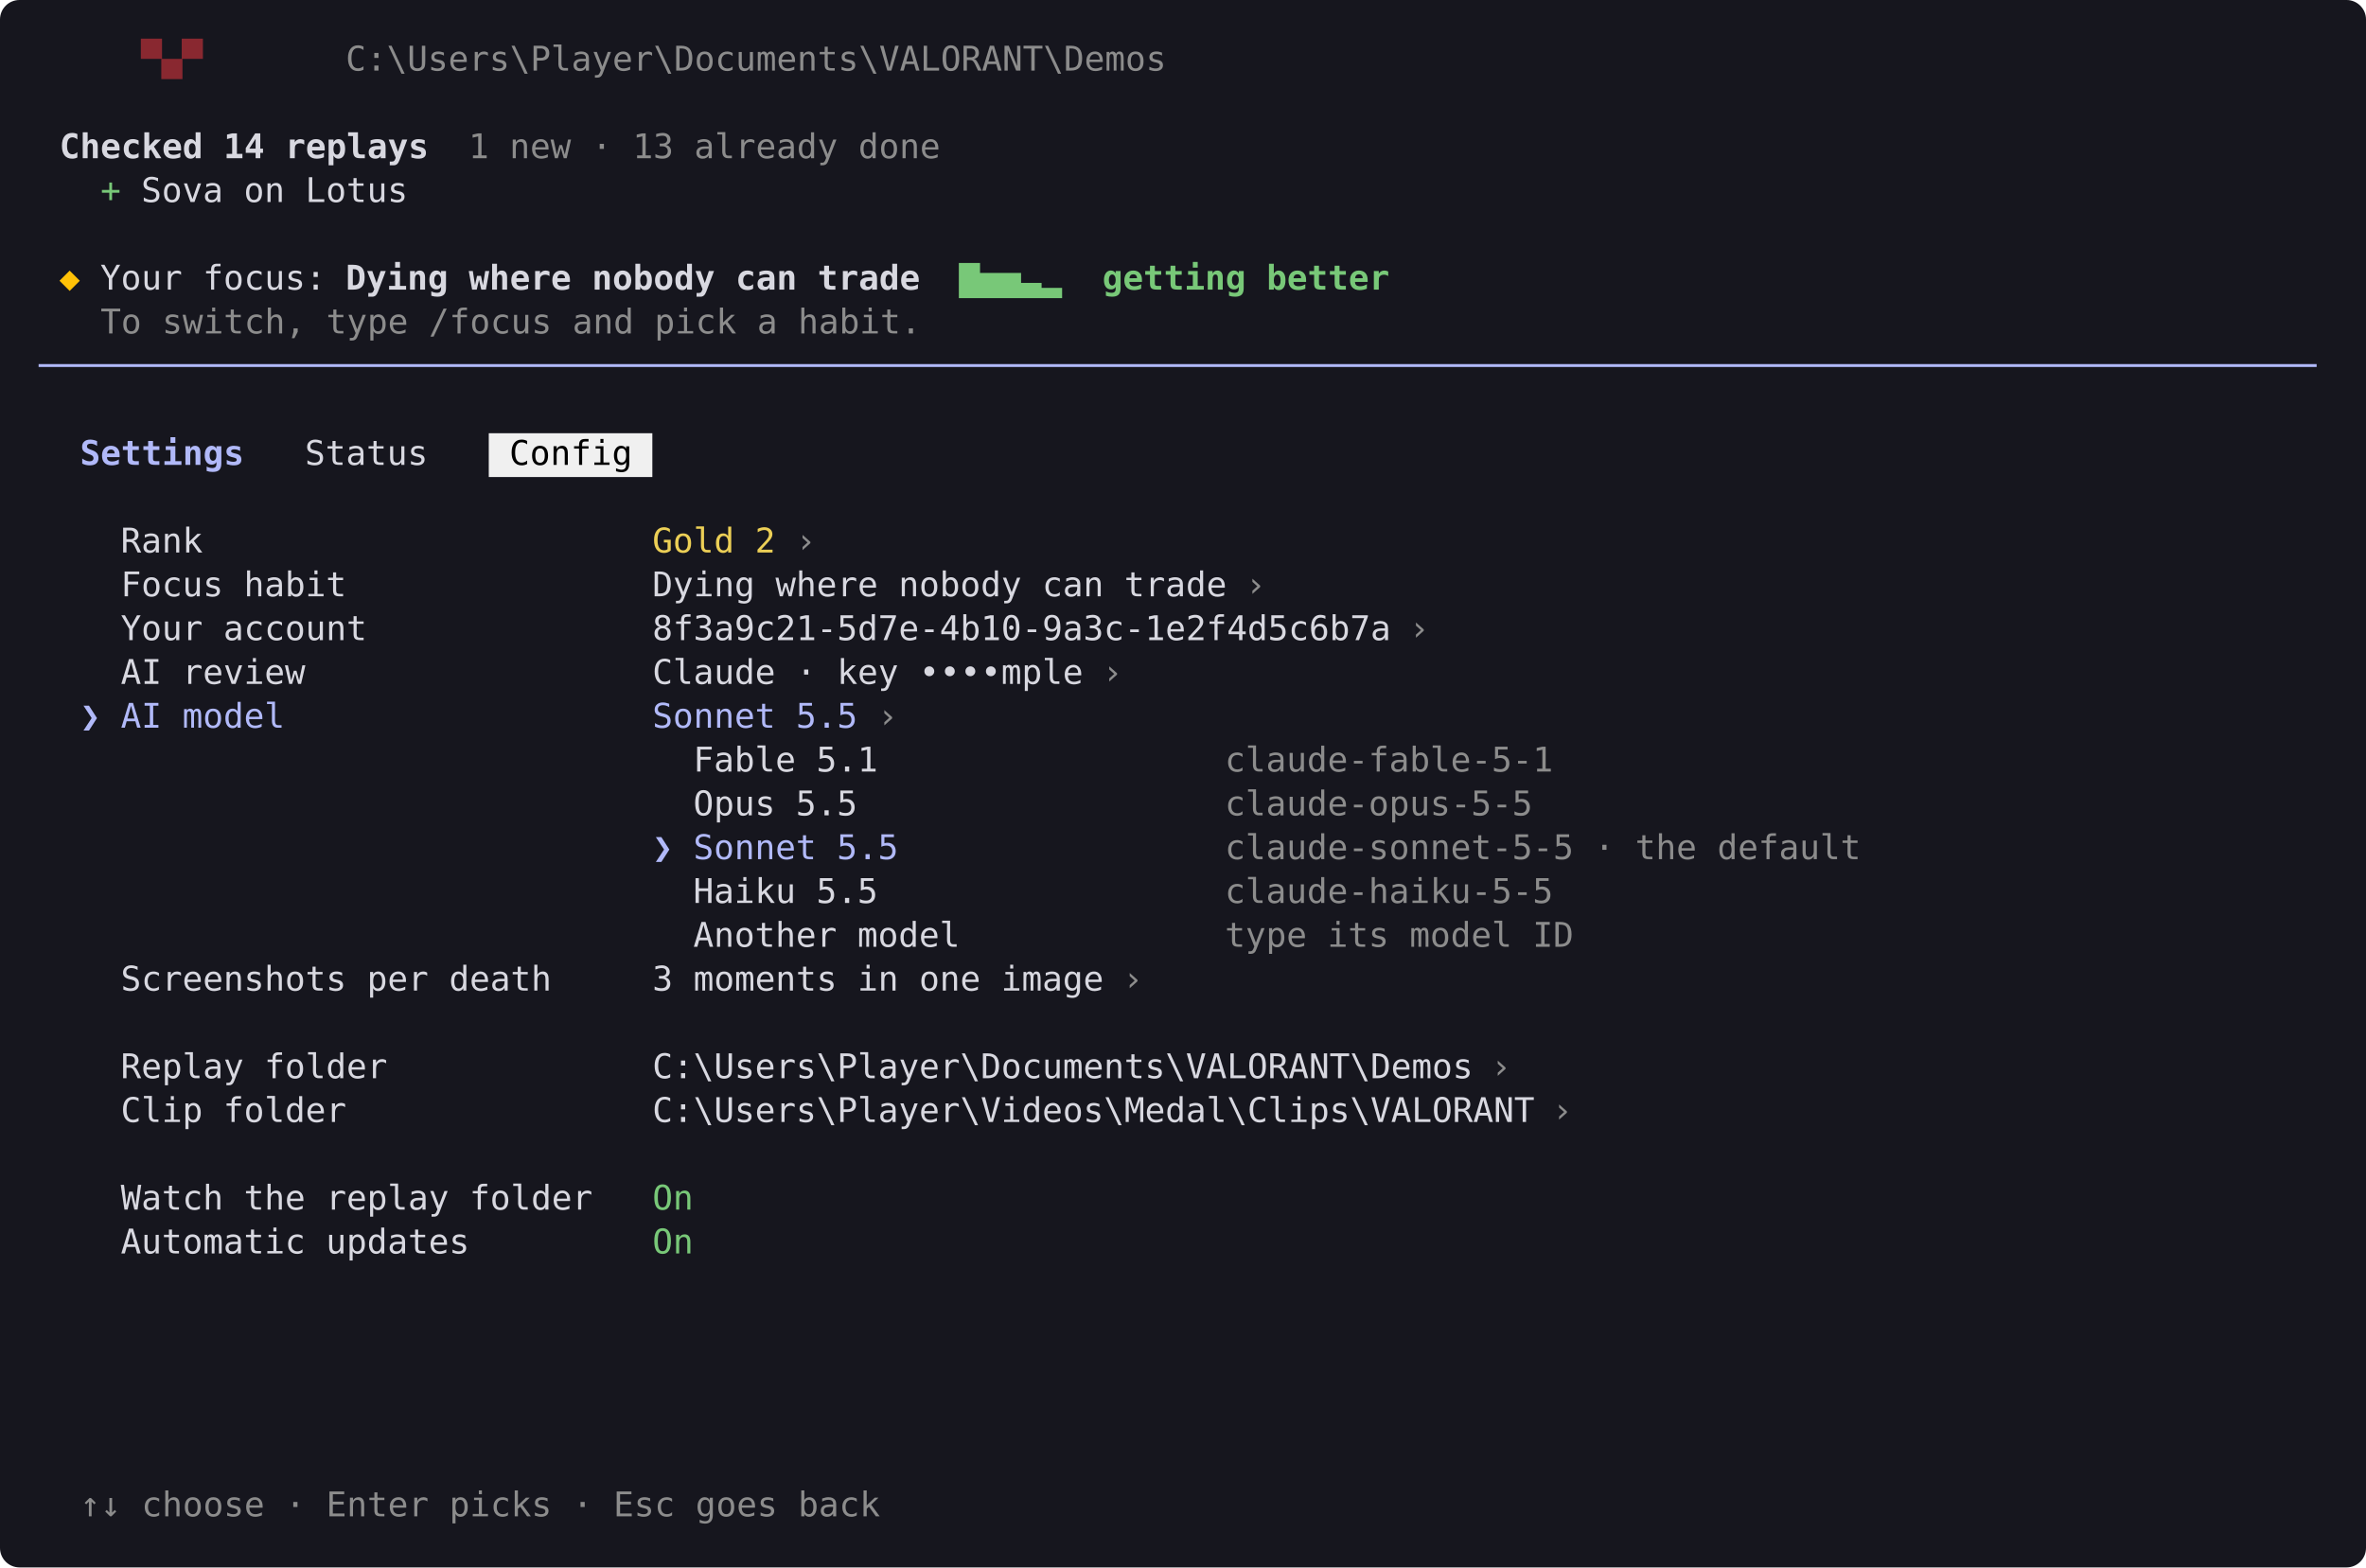
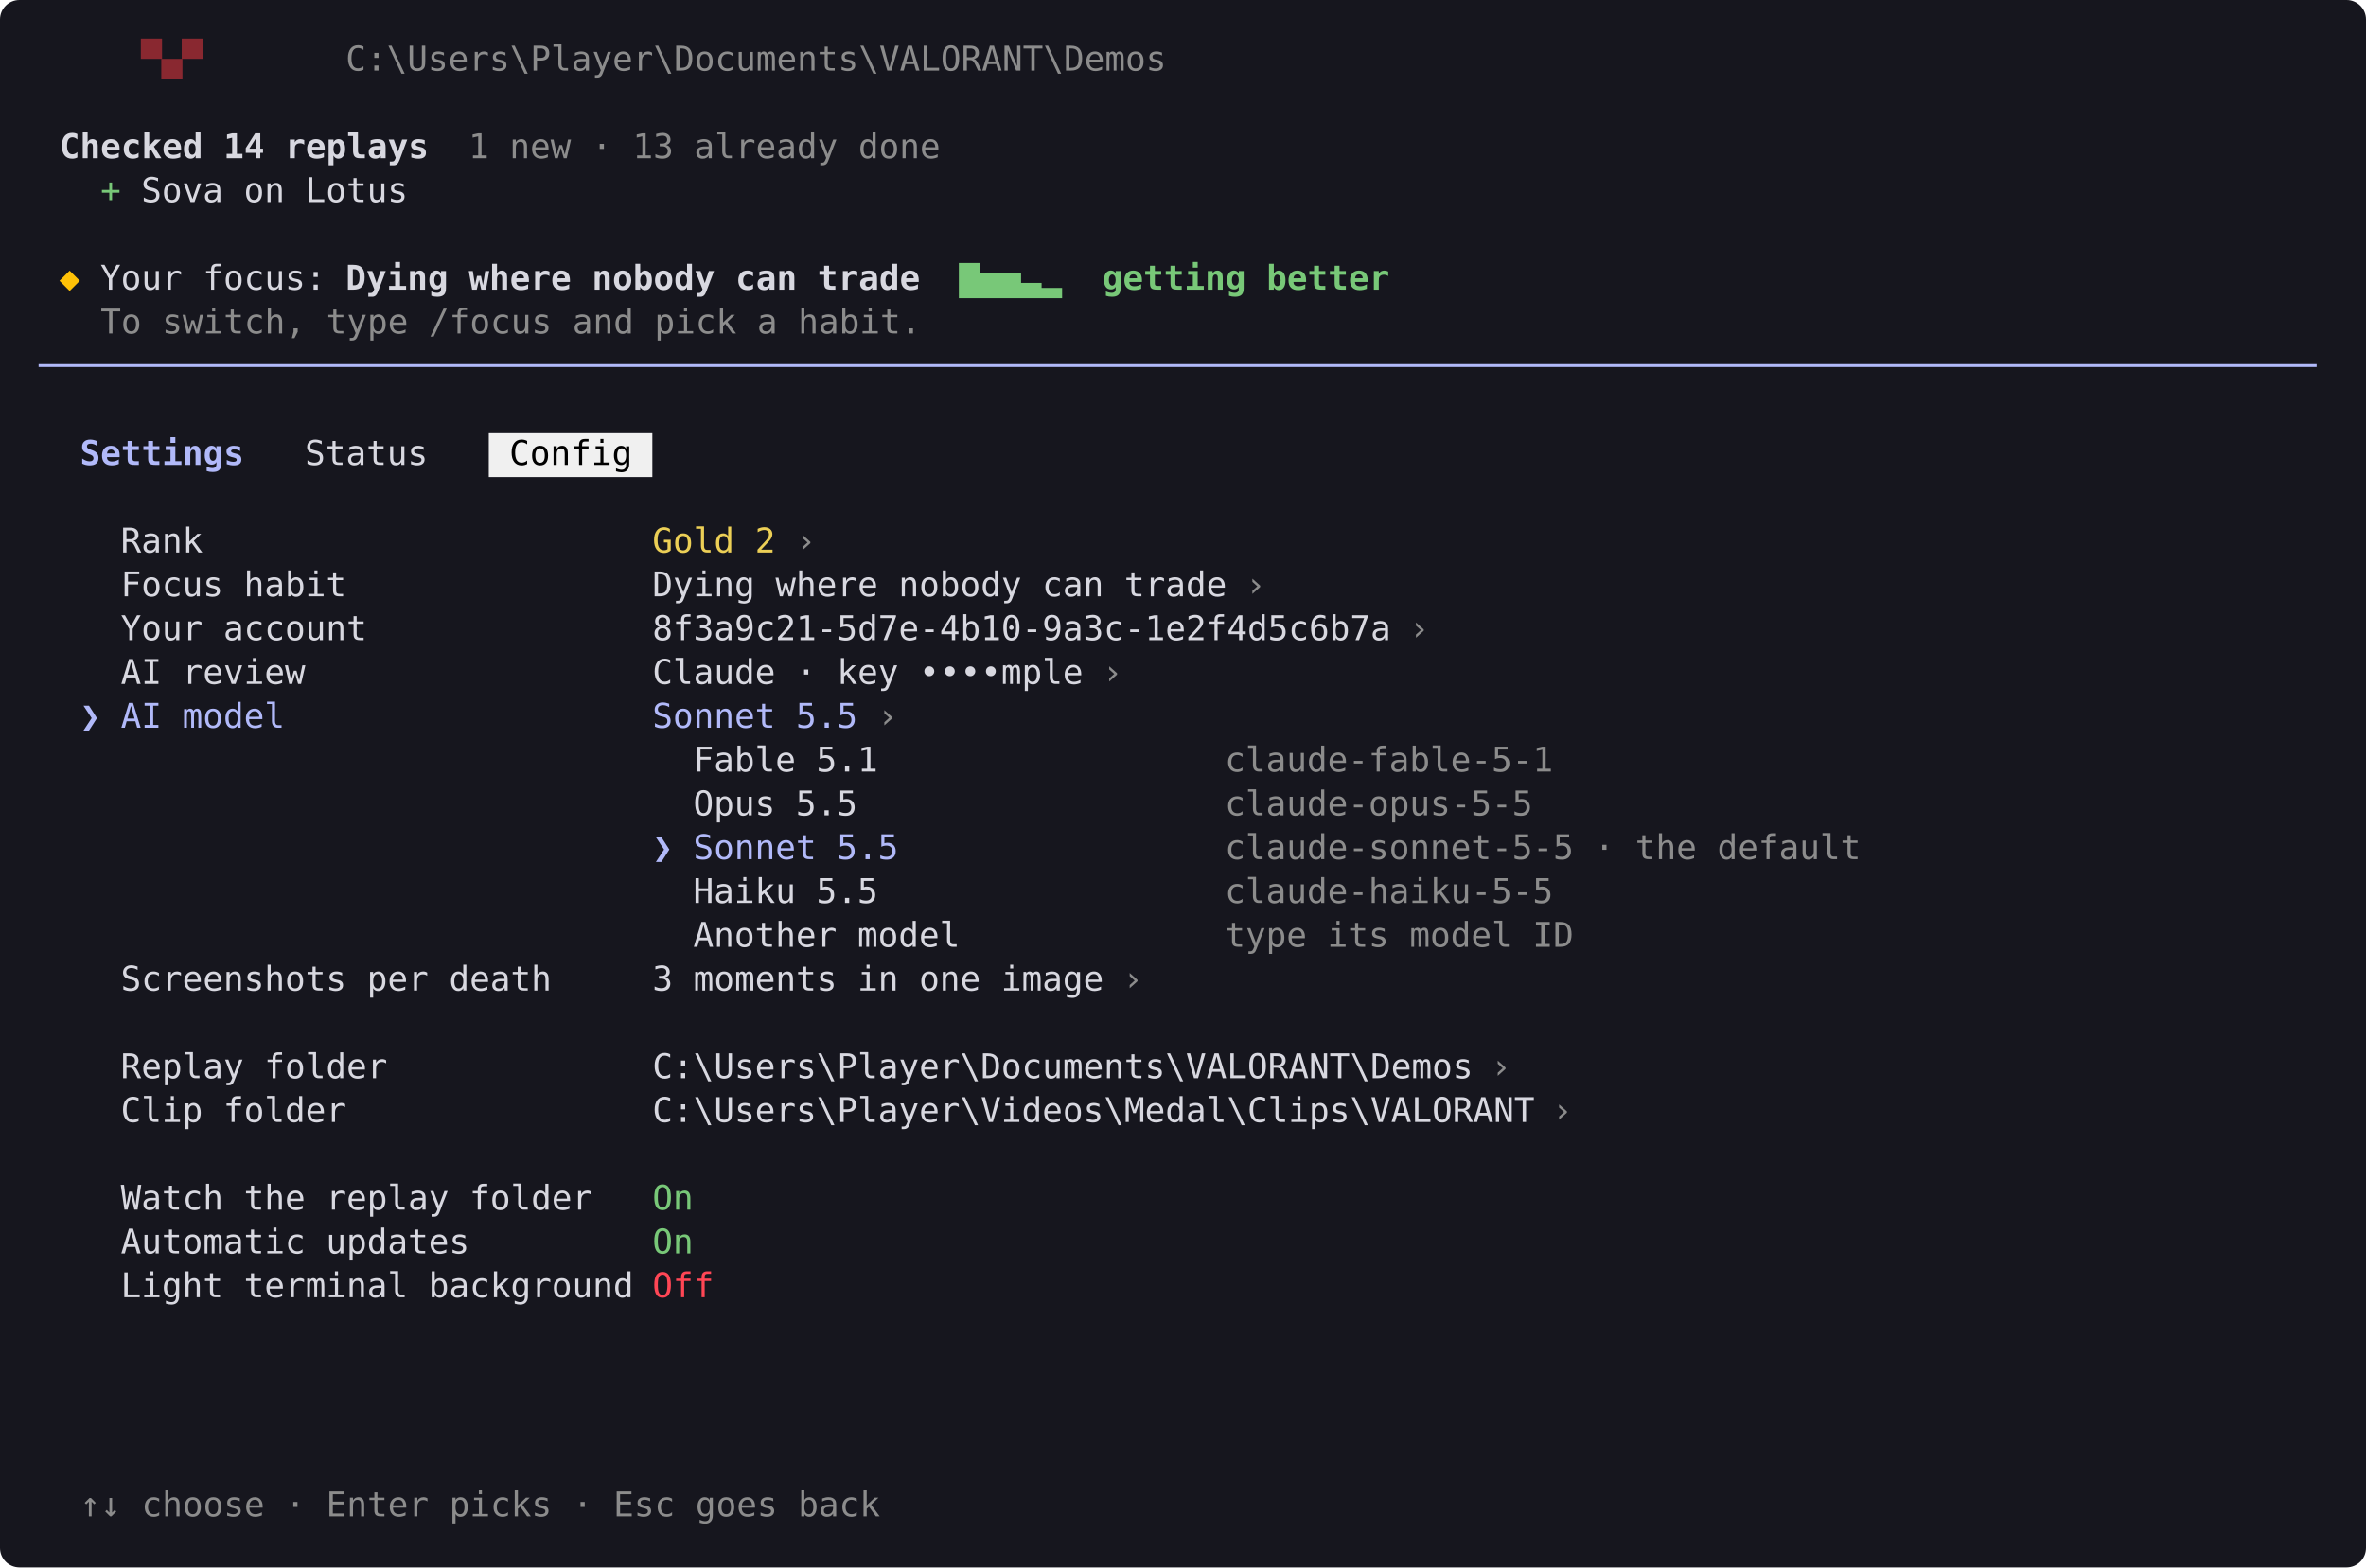
<svg xmlns="http://www.w3.org/2000/svg" width="972" height="644" viewBox="0 0 972 644" font-family="Cascadia Mono, Consolas, Menlo, monospace" font-size="14">
  <rect width="972" height="644" rx="8" fill="#16161e" />
  <text x="58.0" y="29" fill="#892830" xml:space="preserve">▀</text>
  <text x="66.4" y="29" fill="#892830" xml:space="preserve">▄</text>
  <text x="74.8" y="29" fill="#892830" xml:space="preserve">▀</text>
  <text x="142.0" y="29" fill="#8c8c8c" textLength="336.0" lengthAdjust="spacingAndGlyphs" xml:space="preserve">C:\Users\Player\Documents\VALORANT\Demos</text>
  <text x="24.4" y="65" fill="#d8d8e0" font-weight="bold" textLength="151.2" lengthAdjust="spacingAndGlyphs" xml:space="preserve">Checked 14 replays</text>
  <text x="175.6" y="65" fill="#8c8c8c" textLength="210.0" lengthAdjust="spacingAndGlyphs" xml:space="preserve">  1 new · 13 already done</text>
  <text x="24.4" y="83" fill="#78c878" textLength="33.6" lengthAdjust="spacingAndGlyphs" xml:space="preserve">  + </text>
  <text x="58.0" y="83" fill="#d8d8e0" textLength="109.2" lengthAdjust="spacingAndGlyphs" xml:space="preserve">Sova on Lotus</text>
  <text x="24.4" y="119" fill="#ffc107" textLength="16.8" lengthAdjust="spacingAndGlyphs" xml:space="preserve">◆ </text>
  <text x="41.2" y="119" fill="#d8d8e0" textLength="100.8" lengthAdjust="spacingAndGlyphs" xml:space="preserve">Your focus: </text>
  <text x="142.0" y="119" fill="#d8d8e0" font-weight="bold" textLength="235.2" lengthAdjust="spacingAndGlyphs" xml:space="preserve">Dying where nobody can trade</text>
  <text x="377.2" y="119" fill="#78c878" textLength="58.8" lengthAdjust="spacingAndGlyphs" xml:space="preserve">  ▇▅▅▃▂</text>
  <text x="436.0" y="119" fill="#78c878" font-weight="bold" textLength="134.4" lengthAdjust="spacingAndGlyphs" xml:space="preserve">  getting better</text>
  <text x="16.0" y="137" fill="#8c8c8c" textLength="361.2" lengthAdjust="spacingAndGlyphs" xml:space="preserve">   To switch, type /focus and pick a habit.</text>
  <text x="16.0" y="155" fill="#b1b9f9" textLength="932.4" lengthAdjust="spacingAndGlyphs" xml:space="preserve">───────────────────────────────────────────────────────────────────────────────────────────────────────────────</text>
  <text x="16.0" y="191" fill="#b1b9f9" font-weight="bold" textLength="84.0" lengthAdjust="spacingAndGlyphs" xml:space="preserve">  Settings</text>
  <text x="116.8" y="191" fill="#d8d8e0" textLength="67.2" lengthAdjust="spacingAndGlyphs" xml:space="preserve"> Status </text>
  <rect x="200.8" y="178" width="67.2" height="18" fill="#f0f0f0" />
  <text x="200.8" y="191" fill="#000000" textLength="67.2" lengthAdjust="spacingAndGlyphs" xml:space="preserve"> Config </text>
  <text x="49.6" y="227" fill="#d8d8e0" textLength="218.4" lengthAdjust="spacingAndGlyphs" xml:space="preserve">Rank                      </text>
  <text x="268.0" y="227" fill="#eccf56" textLength="50.4" lengthAdjust="spacingAndGlyphs" xml:space="preserve">Gold 2</text>
  <text x="318.4" y="227" fill="#8c8c8c" textLength="16.8" lengthAdjust="spacingAndGlyphs" xml:space="preserve"> ›</text>
  <text x="49.6" y="245" fill="#d8d8e0" textLength="218.4" lengthAdjust="spacingAndGlyphs" xml:space="preserve">Focus habit               </text>
  <text x="268.0" y="245" fill="#d8d8e0" textLength="235.2" lengthAdjust="spacingAndGlyphs" xml:space="preserve">Dying where nobody can trade</text>
  <text x="503.2" y="245" fill="#8c8c8c" textLength="16.8" lengthAdjust="spacingAndGlyphs" xml:space="preserve"> ›</text>
  <text x="49.6" y="263" fill="#d8d8e0" textLength="218.4" lengthAdjust="spacingAndGlyphs" xml:space="preserve">Your account              </text>
  <text x="268.0" y="263" fill="#d8d8e0" textLength="302.4" lengthAdjust="spacingAndGlyphs" xml:space="preserve">8f3a9c21-5d7e-4b10-9a3c-1e2f4d5c6b7a</text>
  <text x="570.4" y="263" fill="#8c8c8c" textLength="16.8" lengthAdjust="spacingAndGlyphs" xml:space="preserve"> ›</text>
  <text x="49.6" y="281" fill="#d8d8e0" textLength="218.4" lengthAdjust="spacingAndGlyphs" xml:space="preserve">AI review                 </text>
  <text x="268.0" y="281" fill="#d8d8e0" textLength="176.4" lengthAdjust="spacingAndGlyphs" xml:space="preserve">Claude · key ••••mple</text>
  <text x="444.4" y="281" fill="#8c8c8c" textLength="16.8" lengthAdjust="spacingAndGlyphs" xml:space="preserve"> ›</text>
  <text x="16.0" y="299" fill="#b1b9f9" textLength="33.6" lengthAdjust="spacingAndGlyphs" xml:space="preserve">  ❯ </text>
  <text x="49.6" y="299" fill="#b1b9f9" textLength="218.4" lengthAdjust="spacingAndGlyphs" xml:space="preserve">AI model                  </text>
  <text x="268.0" y="299" fill="#b1b9f9" textLength="84.0" lengthAdjust="spacingAndGlyphs" xml:space="preserve">Sonnet 5.5</text>
  <text x="352.0" y="299" fill="#8c8c8c" textLength="16.8" lengthAdjust="spacingAndGlyphs" xml:space="preserve"> ›</text>
  <text x="284.8" y="317" fill="#d8d8e0" textLength="218.4" lengthAdjust="spacingAndGlyphs" xml:space="preserve">Fable 5.1                 </text>
  <text x="503.2" y="317" fill="#8c8c8c" textLength="134.4" lengthAdjust="spacingAndGlyphs" xml:space="preserve">claude-fable-5-1</text>
  <text x="284.8" y="335" fill="#d8d8e0" textLength="218.4" lengthAdjust="spacingAndGlyphs" xml:space="preserve">Opus 5.5                  </text>
  <text x="503.2" y="335" fill="#8c8c8c" textLength="126.0" lengthAdjust="spacingAndGlyphs" xml:space="preserve">claude-opus-5-5</text>
  <text x="268.0" y="353" fill="#b1b9f9" textLength="16.8" lengthAdjust="spacingAndGlyphs" xml:space="preserve">❯ </text>
  <text x="284.8" y="353" fill="#b1b9f9" textLength="218.4" lengthAdjust="spacingAndGlyphs" xml:space="preserve">Sonnet 5.5                </text>
  <text x="503.2" y="353" fill="#8c8c8c" textLength="260.4" lengthAdjust="spacingAndGlyphs" xml:space="preserve">claude-sonnet-5-5 · the default</text>
  <text x="284.8" y="371" fill="#d8d8e0" textLength="218.4" lengthAdjust="spacingAndGlyphs" xml:space="preserve">Haiku 5.5                 </text>
  <text x="503.2" y="371" fill="#8c8c8c" textLength="134.4" lengthAdjust="spacingAndGlyphs" xml:space="preserve">claude-haiku-5-5</text>
  <text x="284.8" y="389" fill="#d8d8e0" textLength="218.4" lengthAdjust="spacingAndGlyphs" xml:space="preserve">Another model             </text>
  <text x="503.2" y="389" fill="#8c8c8c" textLength="142.8" lengthAdjust="spacingAndGlyphs" xml:space="preserve">type its model ID</text>
  <text x="49.6" y="407" fill="#d8d8e0" textLength="218.4" lengthAdjust="spacingAndGlyphs" xml:space="preserve">Screenshots per death     </text>
  <text x="268.0" y="407" fill="#d8d8e0" textLength="184.8" lengthAdjust="spacingAndGlyphs" xml:space="preserve">3 moments in one image</text>
  <text x="452.8" y="407" fill="#8c8c8c" textLength="16.8" lengthAdjust="spacingAndGlyphs" xml:space="preserve"> ›</text>
  <text x="49.6" y="443" fill="#d8d8e0" textLength="218.4" lengthAdjust="spacingAndGlyphs" xml:space="preserve">Replay folder             </text>
  <text x="268.0" y="443" fill="#d8d8e0" textLength="336.0" lengthAdjust="spacingAndGlyphs" xml:space="preserve">C:\Users\Player\Documents\VALORANT\Demos</text>
  <text x="604.0" y="443" fill="#8c8c8c" textLength="16.8" lengthAdjust="spacingAndGlyphs" xml:space="preserve"> ›</text>
  <text x="49.6" y="461" fill="#d8d8e0" textLength="218.4" lengthAdjust="spacingAndGlyphs" xml:space="preserve">Clip folder               </text>
  <text x="268.0" y="461" fill="#d8d8e0" textLength="361.2" lengthAdjust="spacingAndGlyphs" xml:space="preserve">C:\Users\Player\Videos\Medal\Clips\VALORANT</text>
  <text x="629.2" y="461" fill="#8c8c8c" textLength="16.8" lengthAdjust="spacingAndGlyphs" xml:space="preserve"> ›</text>
  <text x="49.6" y="497" fill="#d8d8e0" textLength="218.4" lengthAdjust="spacingAndGlyphs" xml:space="preserve">Watch the replay folder   </text>
  <text x="268.0" y="497" fill="#78c878" textLength="16.8" lengthAdjust="spacingAndGlyphs" xml:space="preserve">On</text>
  <text x="49.6" y="515" fill="#d8d8e0" textLength="218.4" lengthAdjust="spacingAndGlyphs" xml:space="preserve">Automatic updates         </text>
  <text x="268.0" y="515" fill="#78c878" textLength="16.8" lengthAdjust="spacingAndGlyphs" xml:space="preserve">On</text>
+   <text x="49.6" y="533" fill="#d8d8e0" textLength="218.4" lengthAdjust="spacingAndGlyphs" xml:space="preserve">Light terminal background </text>
+   <text x="268.0" y="533" fill="#ff4655" textLength="25.2" lengthAdjust="spacingAndGlyphs" xml:space="preserve">Off</text>
  <text x="16.0" y="623" fill="#8c8c8c" textLength="344.4" lengthAdjust="spacingAndGlyphs" xml:space="preserve">  ↑↓ choose · Enter picks · Esc goes back</text>
</svg>
